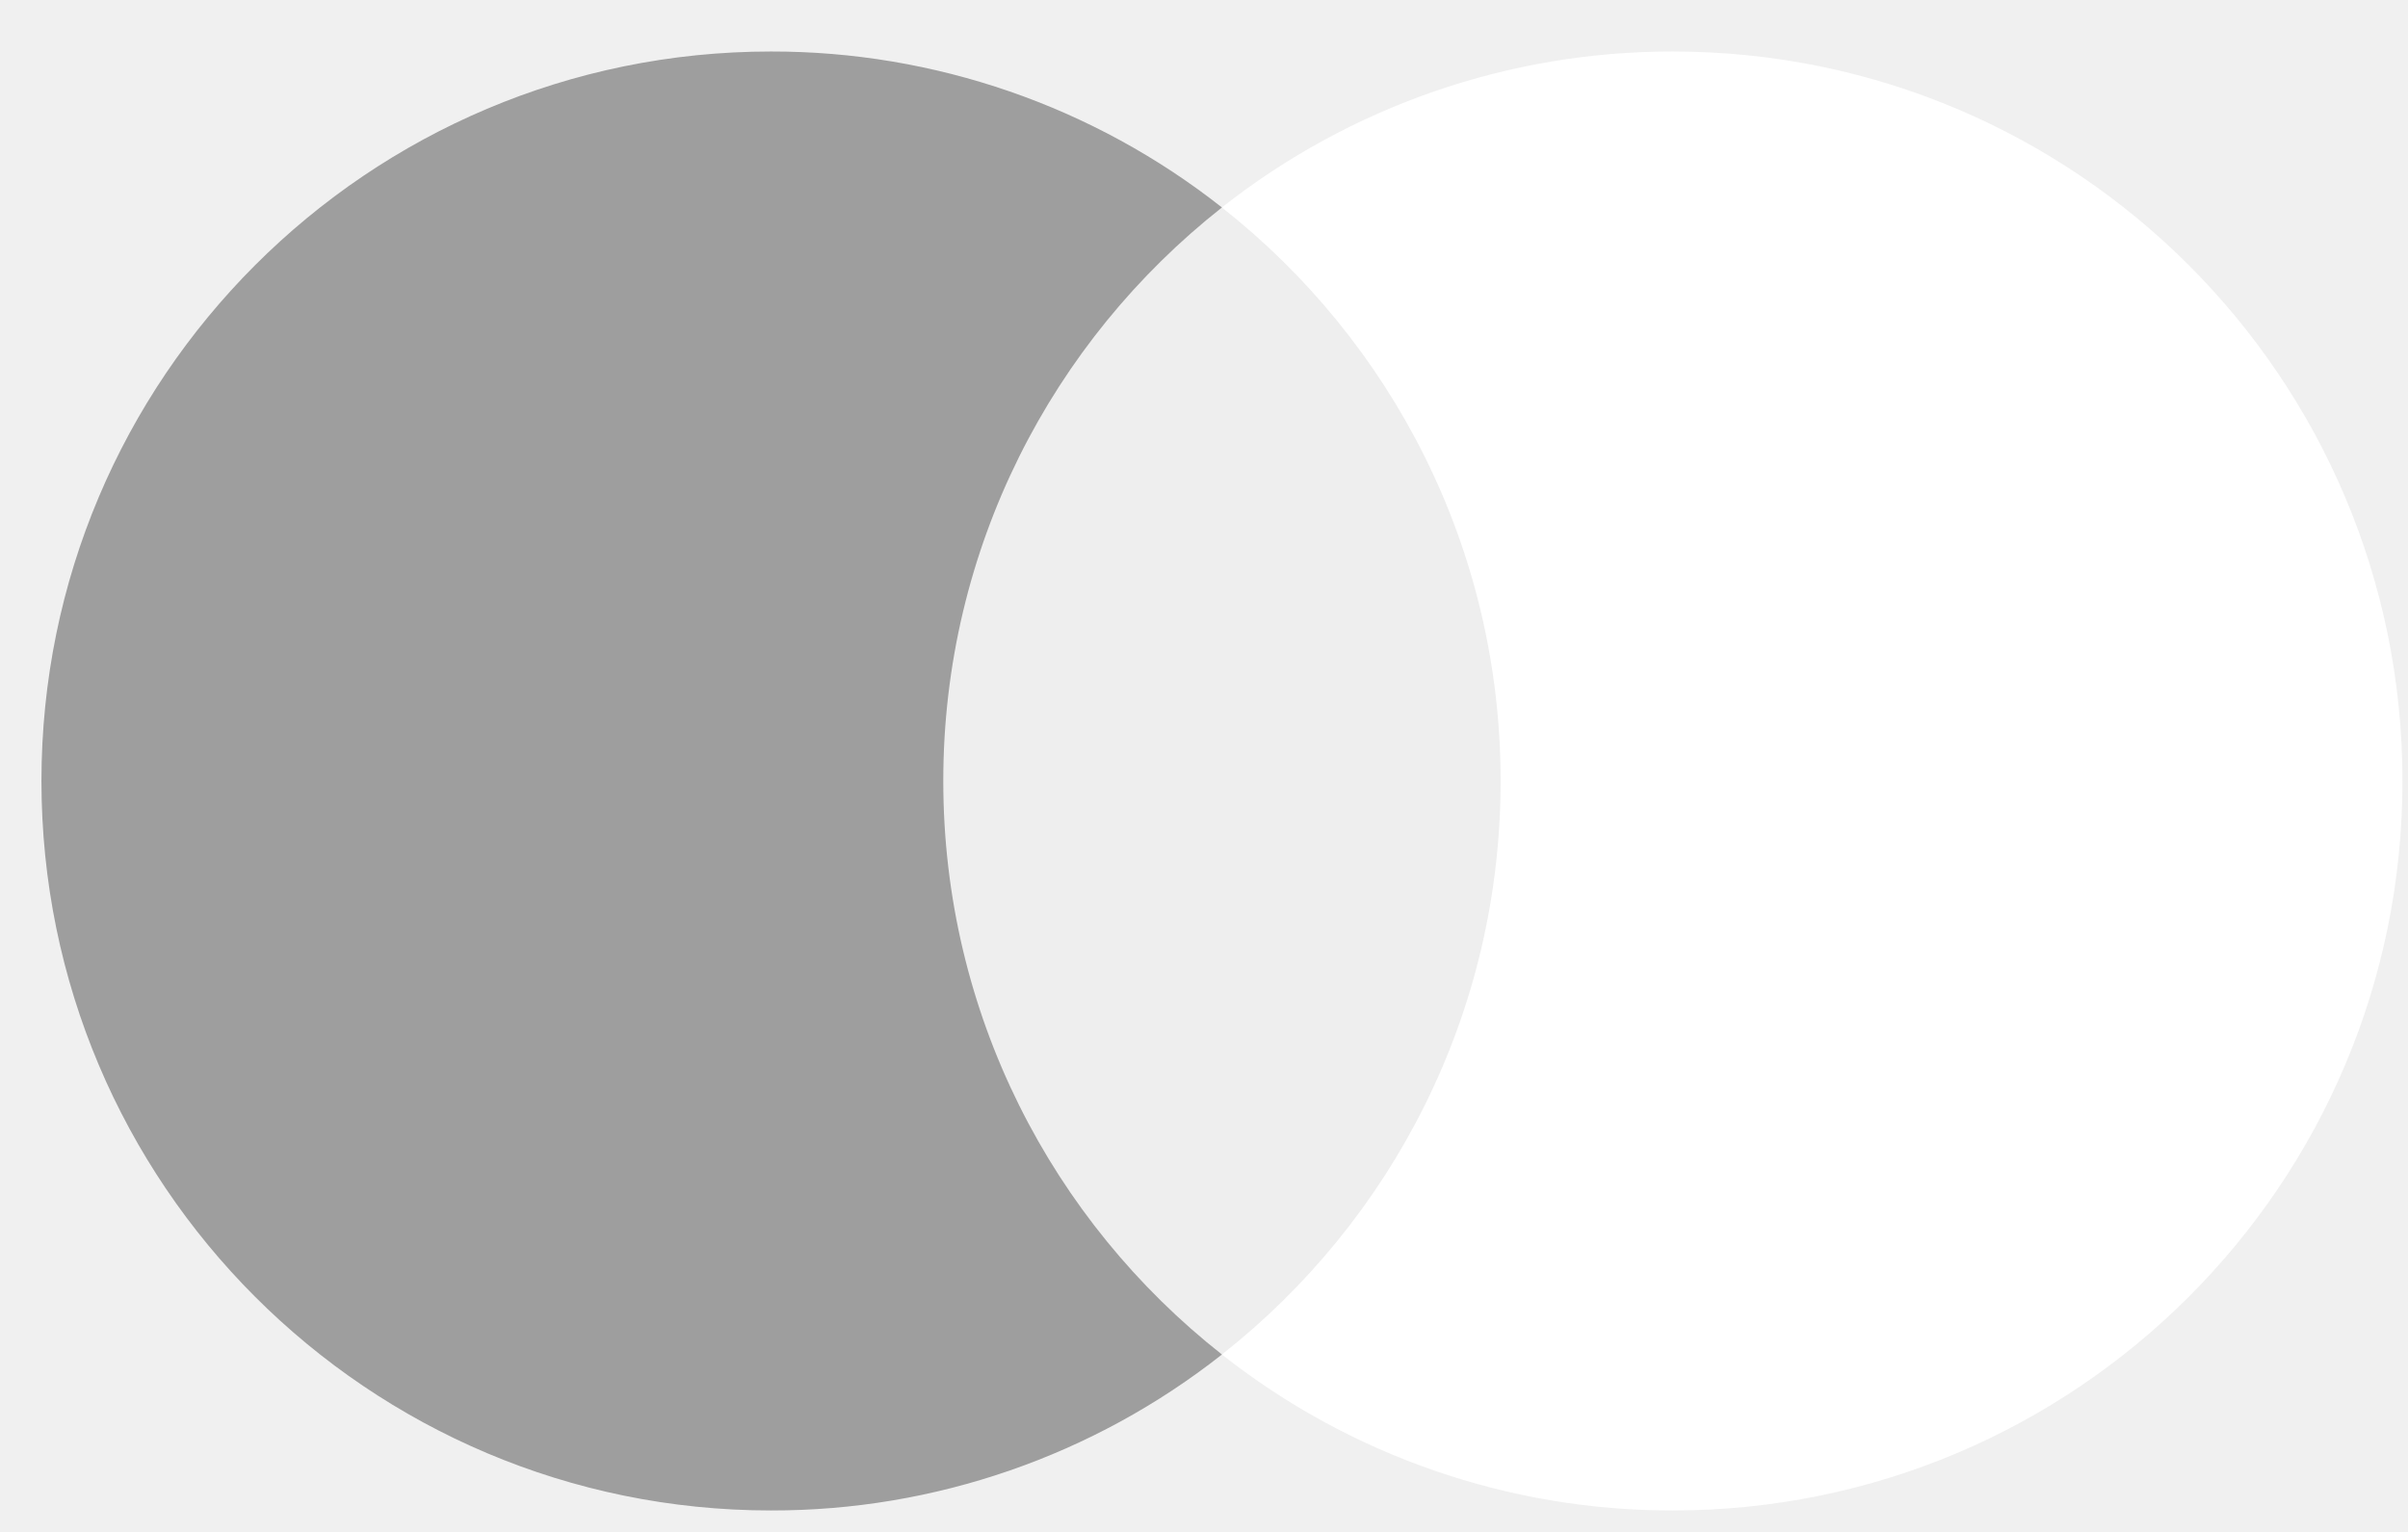
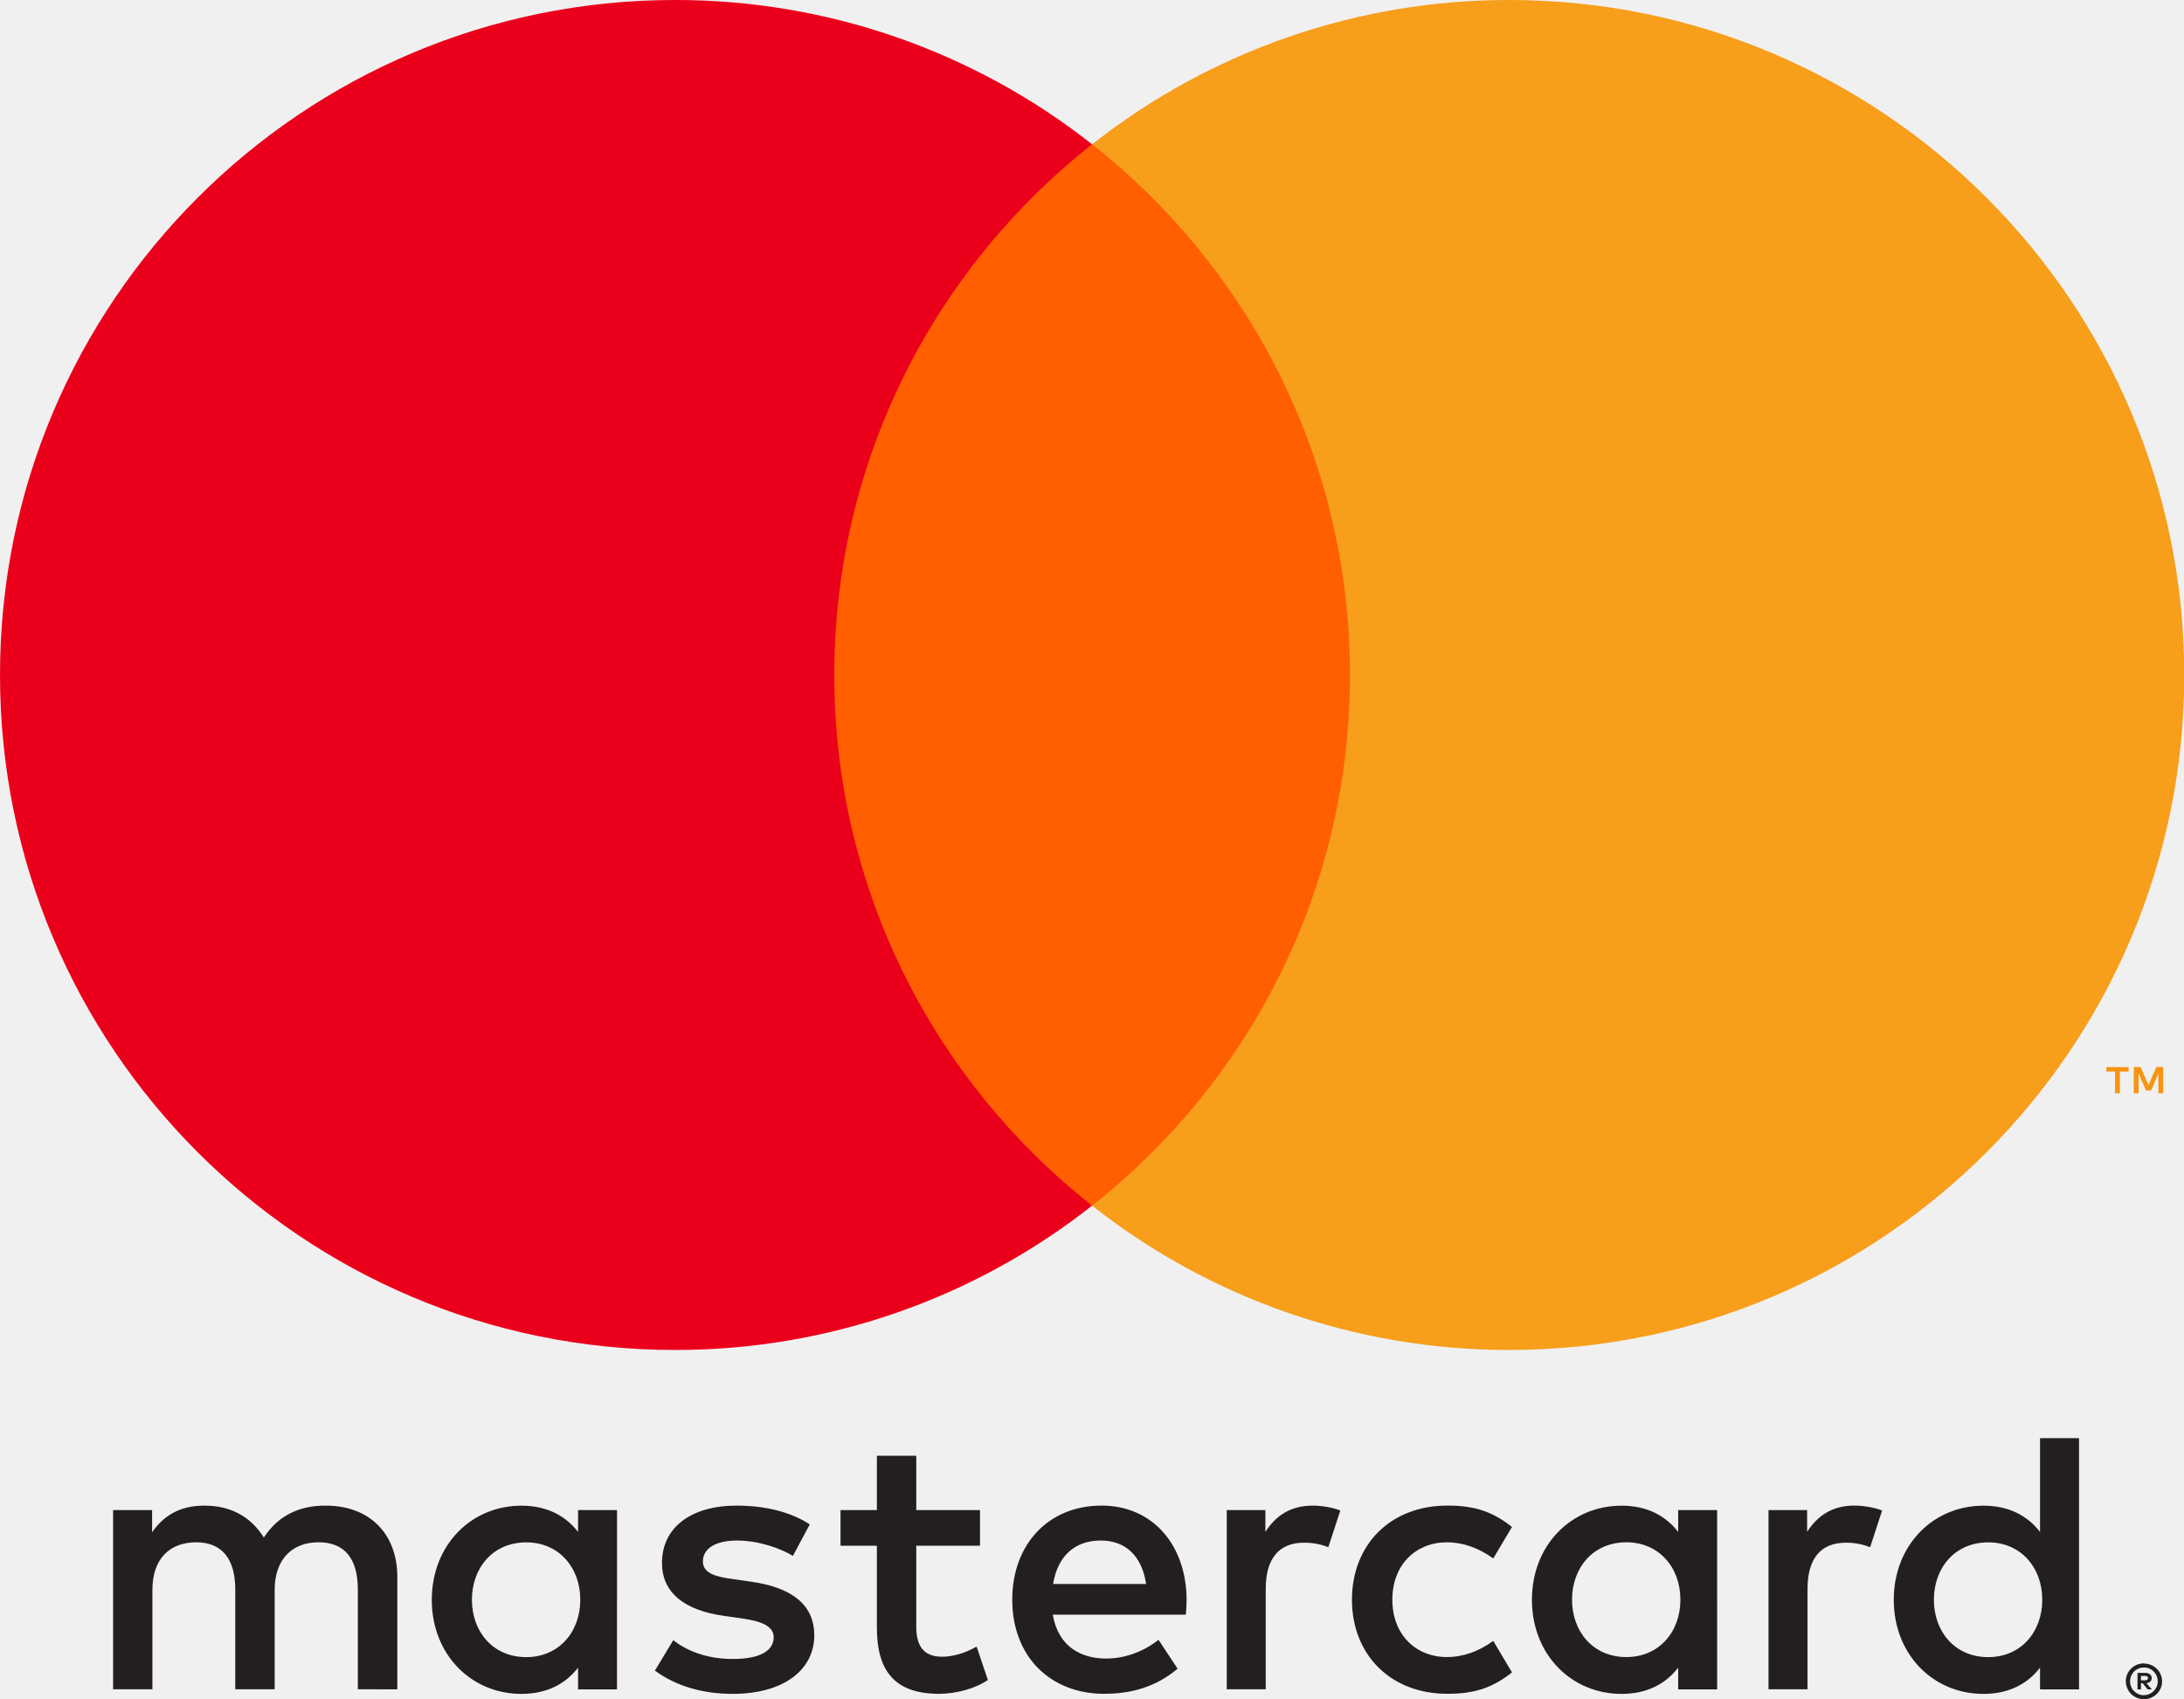
- <svg xmlns="http://www.w3.org/2000/svg" width="33" height="21" viewBox="0 0 33 21" fill="none">
-   <path d="M21.121 18.568H12.372V2.844H21.122L21.121 18.568Z" fill="#EEEEEE" />
-   <path d="M32.924 10.706C32.924 16.229 28.448 20.706 22.926 20.706C20.684 20.71 18.506 19.956 16.745 18.568C19.072 16.737 20.565 13.896 20.565 10.706C20.565 7.517 19.072 4.676 16.745 2.844C18.506 1.456 20.683 0.703 22.925 0.706C28.448 0.706 32.924 5.183 32.924 10.706" fill="white" />
-   <path d="M12.927 10.706C12.927 7.517 14.42 4.676 16.746 2.844C14.985 1.456 12.808 0.703 10.566 0.706C5.044 0.706 0.568 5.183 0.568 10.706C0.568 16.229 5.044 20.706 10.566 20.706C12.808 20.71 14.985 19.956 16.746 18.568C14.42 16.738 12.927 13.896 12.927 10.706Z" fill="#9E9E9E" />
+ <svg xmlns="http://www.w3.org/2000/svg" id="Laag_1" data-name="Laag 1" viewBox="0 0 2000 1556">
+   <defs>
+     <style>.cls-1{fill:#231f20;}.cls-2{fill:#f79410;}.cls-3{fill:#ff5f00;}.cls-4{fill:#eb001b;}.cls-5{fill:#f79e1b;}</style>
+   </defs>
+   <path class="cls-1" d="M1960.59,1534.9v4h3.73a3.93,3.93,0,0,0,2-.51,1.78,1.78,0,0,0,.75-1.53,1.71,1.71,0,0,0-.75-1.49,3.59,3.59,0,0,0-2-.51h-3.73Zm3.77-2.83a6.92,6.92,0,0,1,4.48,1.3,4.3,4.3,0,0,1,1.57,3.54,4.06,4.06,0,0,1-1.26,3.11,6.14,6.14,0,0,1-3.58,1.49l5,5.7h-3.85l-4.6-5.66h-1.49v5.66h-3.22v-15.13h7Zm-1,20.36a12,12,0,0,0,4.91-1,12.86,12.86,0,0,0,4-2.71,12.63,12.63,0,0,0,2.71-4,12.94,12.94,0,0,0,0-9.9,13.07,13.07,0,0,0-2.71-4,12.89,12.89,0,0,0-4-2.71,12.59,12.59,0,0,0-4.91-.94,13.12,13.12,0,0,0-5,.94,12.77,12.77,0,0,0-4.09,2.71,12.92,12.92,0,0,0-2.67,14,11.92,11.92,0,0,0,2.67,4,12.81,12.81,0,0,0,4.09,2.71,12.45,12.45,0,0,0,5,1m0-29a16.74,16.74,0,0,1,11.75,4.8,16,16,0,0,1,3.54,5.19,16.09,16.09,0,0,1,0,12.65,16.88,16.88,0,0,1-3.54,5.19,17.85,17.85,0,0,1-5.27,3.5,16.33,16.33,0,0,1-6.48,1.3,16.6,16.6,0,0,1-6.56-1.3,17.08,17.08,0,0,1-5.31-3.5A16.88,16.88,0,0,1,1948,1546a16.09,16.09,0,0,1,0-12.65,16,16,0,0,1,3.54-5.19,15.8,15.8,0,0,1,5.31-3.5,16.6,16.6,0,0,1,6.56-1.3M432.16,1465.1c0-28.85,18.9-52.55,49.79-52.55,29.52,0,49.44,22.68,49.44,52.55s-19.92,52.55-49.44,52.55c-30.89,0-49.79-23.7-49.79-52.55m132.88,0V1383H529.35V1403c-11.32-14.78-28.49-24.05-51.84-24.05-46,0-82.1,36.08-82.1,86.19s36.08,86.19,82.1,86.19c23.34,0,40.52-9.28,51.84-24.05v19.93H565V1465.1Zm1205.92,0c0-28.85,18.9-52.55,49.8-52.55,29.55,0,49.44,22.68,49.44,52.55s-19.89,52.55-49.44,52.55c-30.89,0-49.8-23.7-49.8-52.55m132.92,0v-148h-35.72V1403c-11.32-14.78-28.49-24.05-51.84-24.05-46,0-82.1,36.08-82.1,86.19s36.08,86.19,82.1,86.19c23.35,0,40.52-9.28,51.84-24.05v19.93h35.72V1465.1ZM1008,1410.86c23,0,37.77,14.42,41.54,39.81H964.38c3.81-23.7,18.2-39.81,43.63-39.81m.71-32c-48.1,0-81.75,35-81.75,86.19,0,52.19,35,86.19,84.14,86.19,24.72,0,47.36-6.17,67.28-23l-17.49-26.45c-13.76,11-31.28,17.17-47.75,17.17-23,0-43.94-10.65-49.09-40.2h121.87c.35-4.44.71-8.92.71-13.72-.36-51.17-32-86.19-77.94-86.19m430.9,86.19c0-28.85,18.9-52.55,49.79-52.55,29.52,0,49.44,22.68,49.44,52.55s-19.92,52.55-49.44,52.55c-30.89,0-49.8-23.7-49.8-52.55m132.88,0V1383H1536.8V1403c-11.36-14.78-28.49-24.05-51.84-24.05-46,0-82.1,36.08-82.1,86.19s36.08,86.19,82.1,86.19c23.35,0,40.48-9.28,51.84-24.05v19.93h35.68V1465.1Zm-334.42,0c0,49.79,34.66,86.19,87.56,86.19,24.72,0,41.19-5.5,59-19.57l-17.14-28.85c-13.4,9.63-27.47,14.78-43,14.78-28.49-.35-49.44-20.95-49.44-52.55s20.95-52.19,49.44-52.55c15.49,0,29.56,5.15,43,14.78l17.14-28.85c-17.84-14.07-34.31-19.57-59-19.57-52.9,0-87.56,36.39-87.56,86.19m460.1-86.19c-20.59,0-34,9.63-43.27,24.05V1383h-35.37v164.12h35.73v-92c0-27.16,11.67-42.25,35-42.25a57.87,57.87,0,0,1,22.32,4.13l11-33.64c-7.9-3.11-18.2-4.48-25.43-4.48m-956.64,17.17c-17.17-11.32-40.83-17.17-66.93-17.17-41.58,0-68.35,19.93-68.35,52.54,0,26.76,19.93,43.27,56.63,48.42l16.86,2.4c19.57,2.75,28.81,7.9,28.81,17.17,0,12.69-13,19.93-37.41,19.93-24.72,0-42.56-7.9-54.59-17.17L599.74,1530c19.57,14.42,44.29,21.3,71.06,21.3,47.4,0,74.87-22.32,74.87-53.57,0-28.85-21.62-43.94-57.34-49.09l-16.82-2.44c-15.45-2-27.83-5.11-27.83-16.11,0-12,11.67-19.22,31.25-19.22,20.95,0,41.23,7.9,51.17,14.07l15.45-28.85ZM1202,1378.91c-20.59,0-34,9.63-43.23,24.05V1383h-35.37v164.12h35.69v-92c0-27.16,11.67-42.25,35-42.25a57.87,57.87,0,0,1,22.32,4.13l11-33.64c-7.9-3.11-18.2-4.48-25.43-4.48M897.44,1383H839.08v-49.79H803V1383H769.71v32.62H803v74.87c0,38.08,14.78,60.76,57,60.76,15.49,0,33.33-4.8,44.65-12.69L894.34,1508c-10.65,6.17-22.32,9.28-31.6,9.28-17.84,0-23.66-11-23.66-27.47v-74.16h58.36ZM363.85,1547.16v-103c0-38.79-24.72-64.89-64.57-65.24-20.95-.35-42.56,6.17-57.69,29.2-11.32-18.2-29.16-29.2-54.24-29.2-17.53,0-34.66,5.15-48.07,24.37V1383H103.56v164.12h36v-91c0-28.49,15.8-43.63,40.2-43.63,23.7,0,35.69,15.45,35.69,43.27v91.34h36.08v-91c0-28.49,16.47-43.63,40.16-43.63,24.37,0,36,15.45,36,43.27v91.34Z" />
+   <path class="cls-2" d="M1980.94,1001.22v-24h-6.25l-7.23,16.47-7.19-16.47H1954v24h4.44V983.14l6.76,15.6h4.6l6.76-15.64v18.12h4.4Zm-39.65,0V981.33h8v-4.05h-20.44v4.05h8v19.89h4.4Z" />
+   <path class="cls-3" d="M1270.57,1104.15H729.71v-972h540.87Z" />
+   <path class="cls-4" d="M764,618.17c0-197.17,92.32-372.81,236.08-486A615.46,615.46,0,0,0,618.09,0C276.72,0,0,276.76,0,618.17s276.72,618.17,618.09,618.17a615.46,615.46,0,0,0,382-132.17C856.34,991,764,815.35,764,618.17" />
+   <path class="cls-5" d="M2000.25,618.17c0,341.41-276.72,618.17-618.09,618.17a615.65,615.65,0,0,1-382.05-132.17c143.8-113.19,236.12-288.82,236.12-486s-92.32-372.81-236.12-486A615.65,615.65,0,0,1,1382.15,0c341.37,0,618.09,276.76,618.09,618.17" />
</svg>
